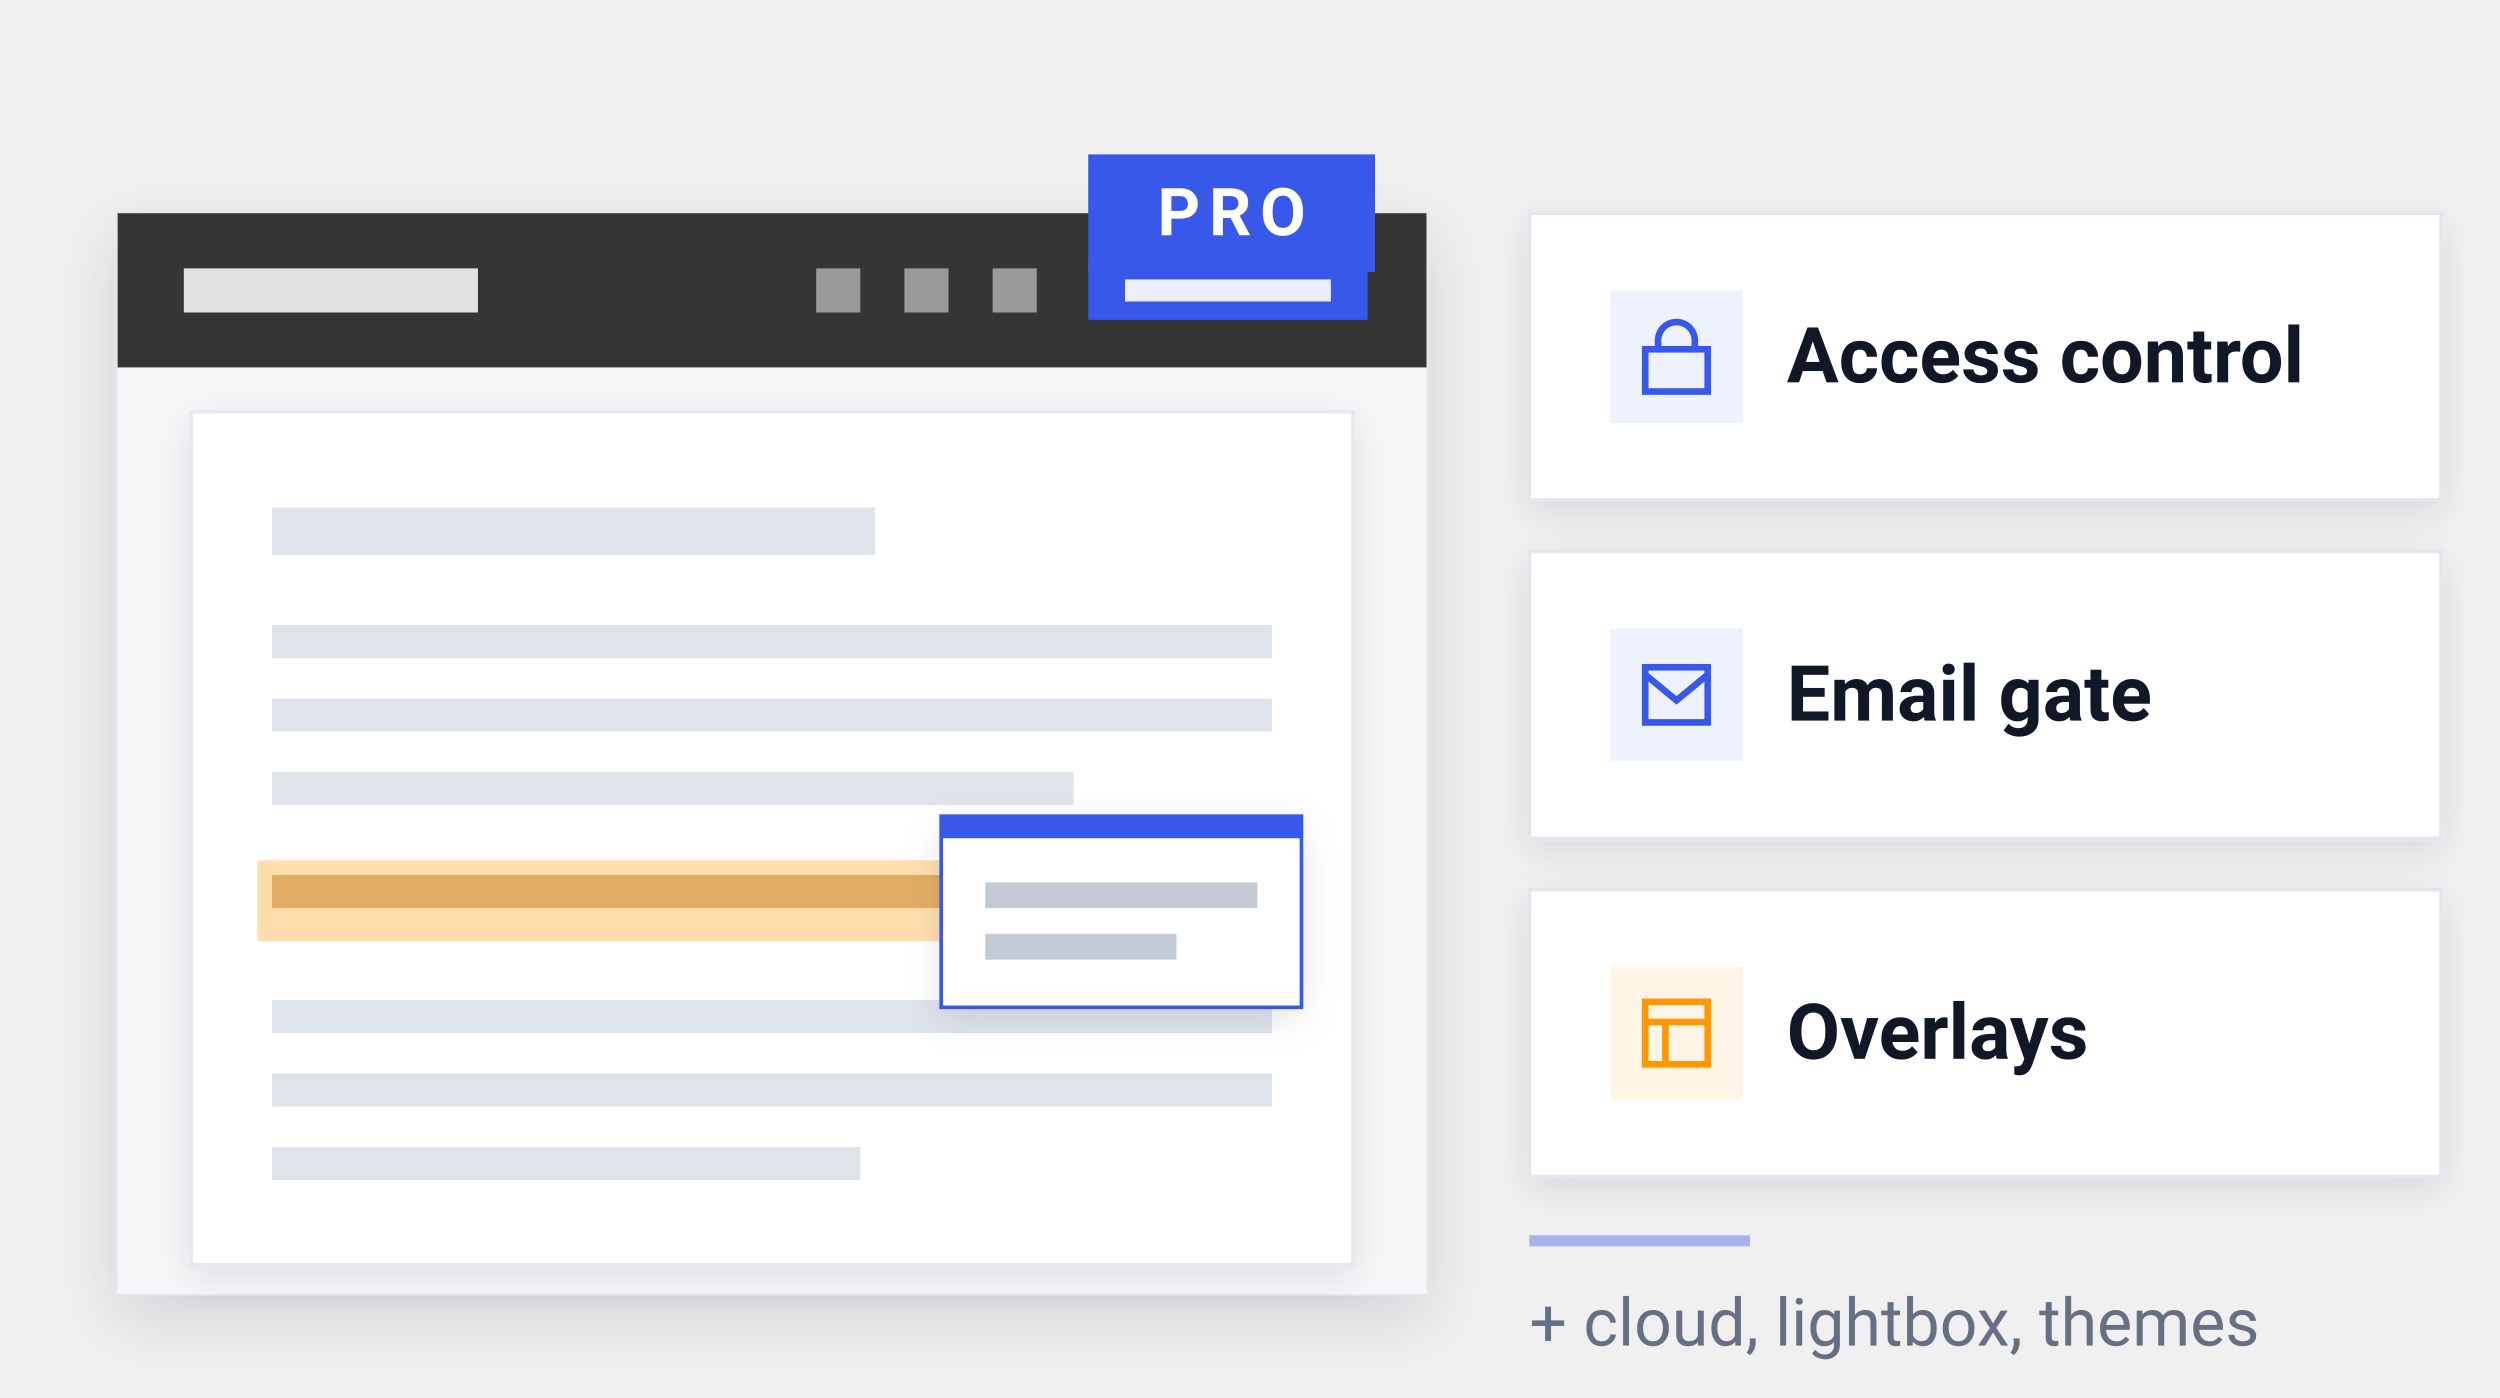
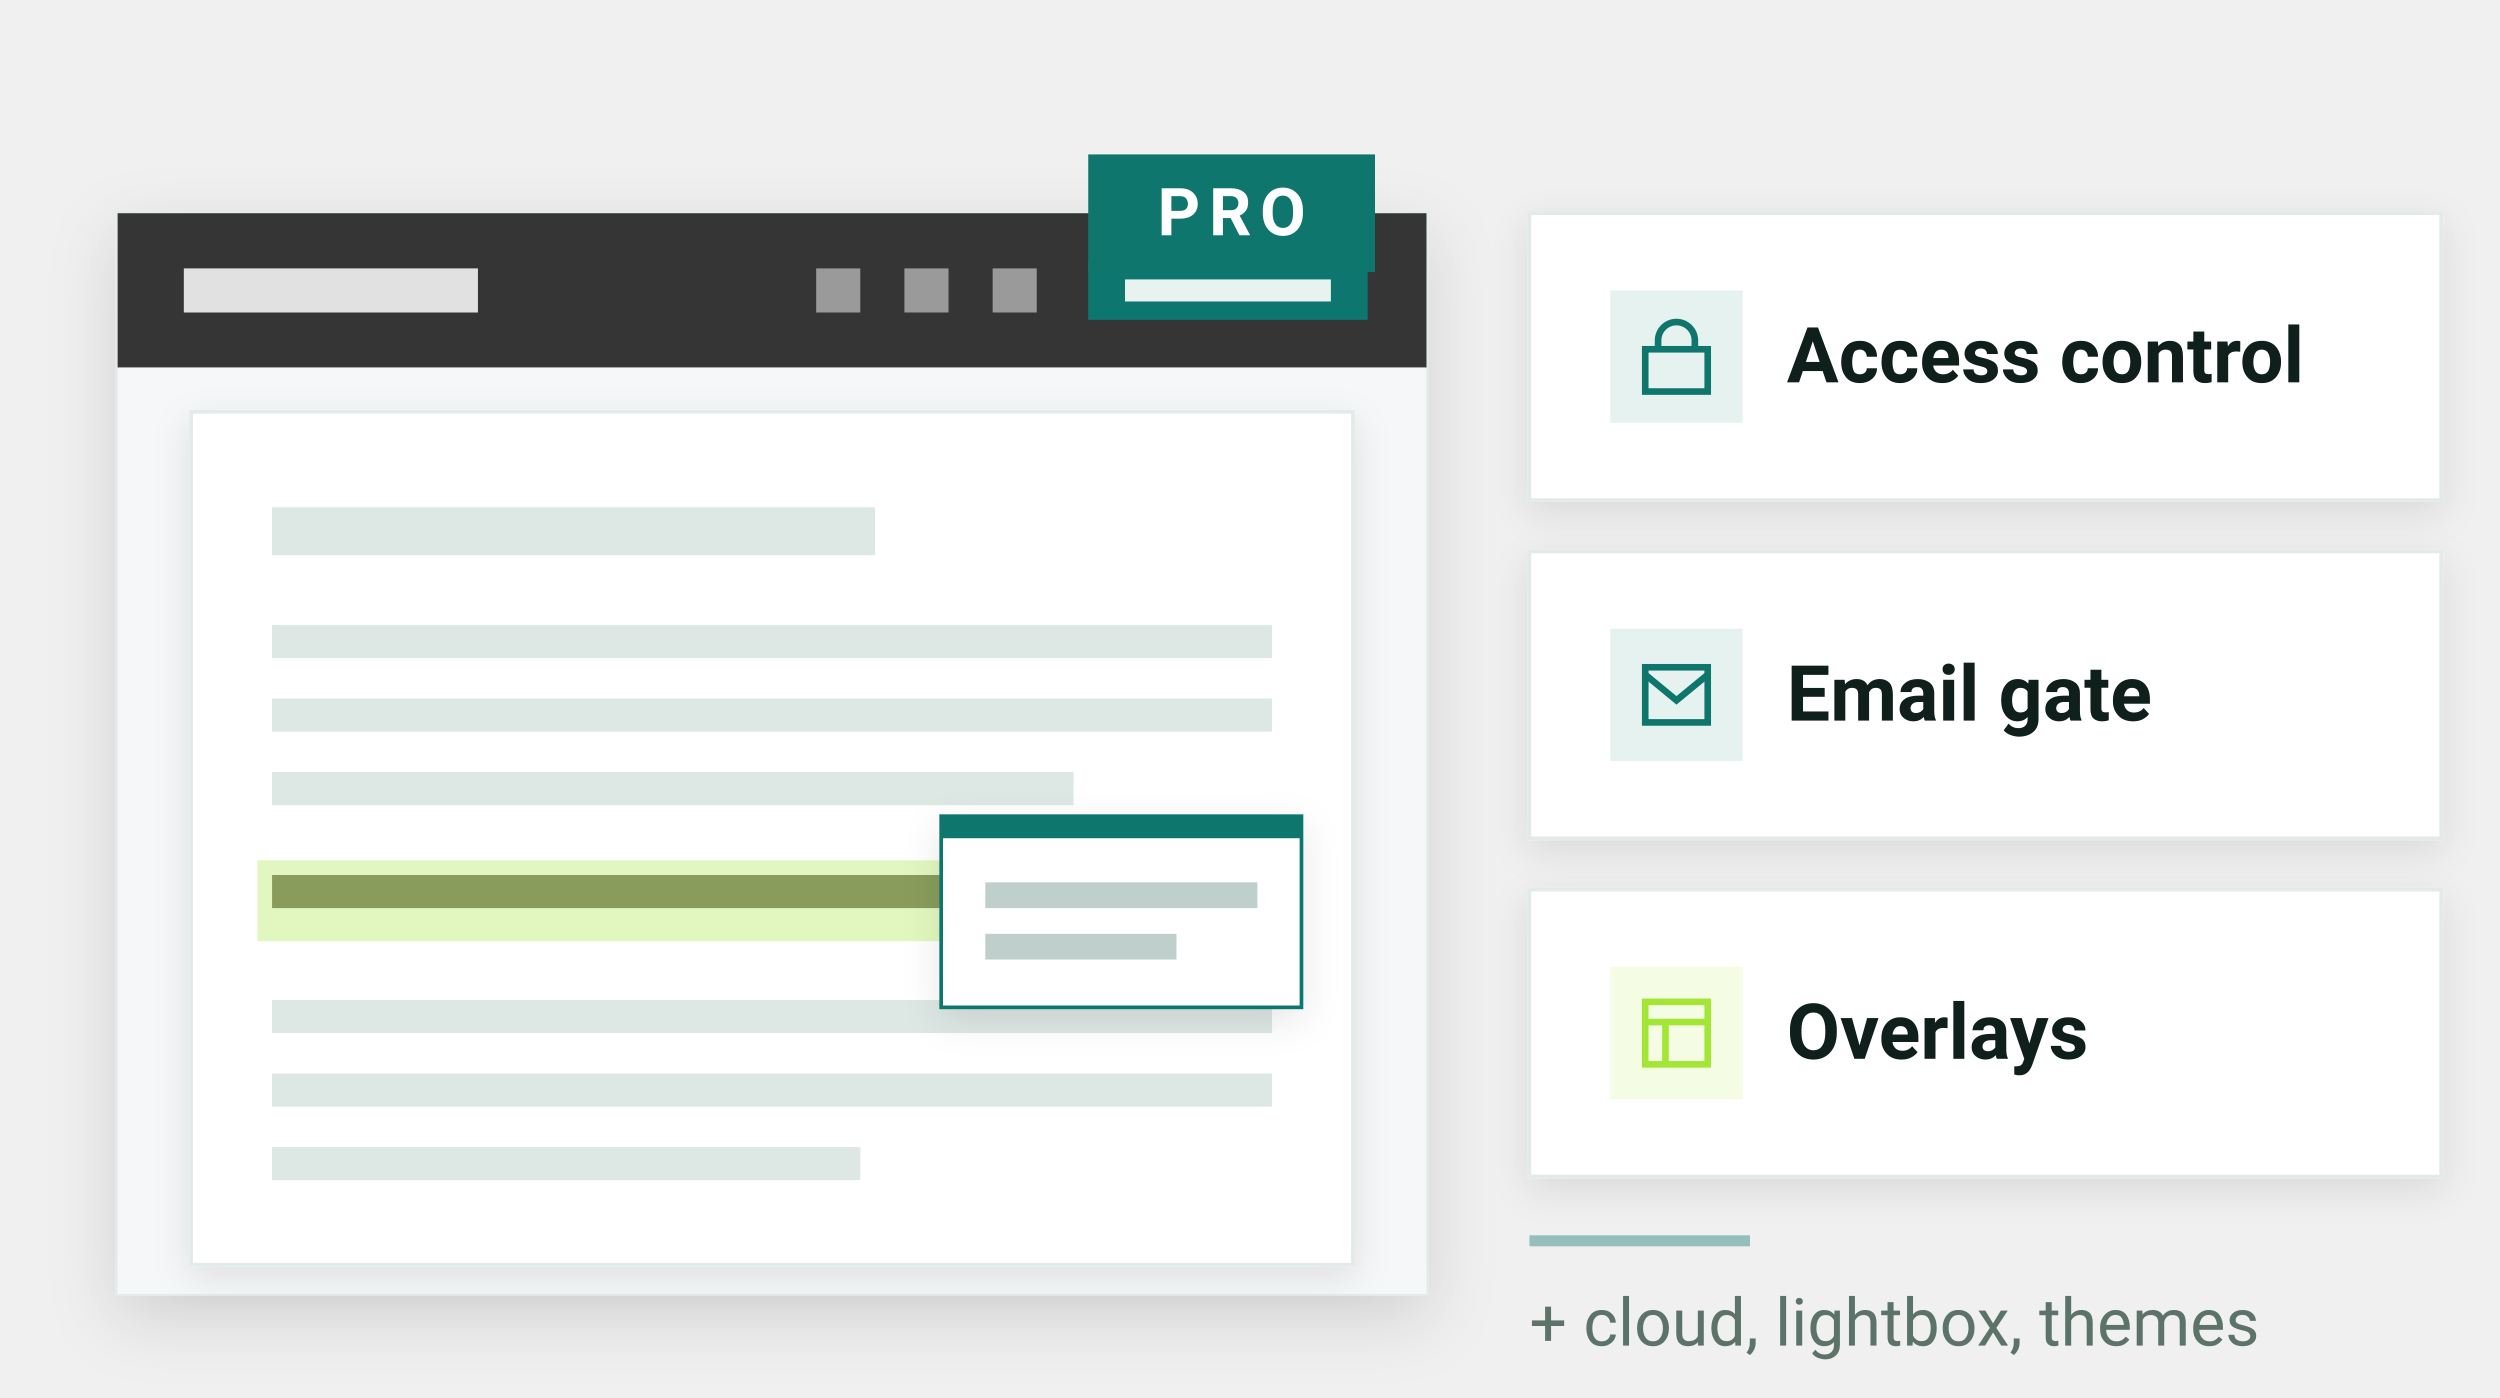
<svg xmlns="http://www.w3.org/2000/svg" viewBox="0 0 680 380" width="680" height="380" role="img" aria-label="Document Embedder Pro features">
  <defs>
    <filter id="lift" x="-20%" y="-20%" width="140%" height="140%">
-       <feDropShadow dx="0" dy="6" stdDeviation="9" flood-color="#1b2438" flood-opacity="0.13" />
+       <feDropShadow dx="0" dy="6" stdDeviation="9" flood-color="#0f1f1b" flood-opacity="0.13" />
    </filter>
    <filter id="lift-sm" x="-30%" y="-30%" width="160%" height="160%">
-       <feDropShadow dx="0" dy="3" stdDeviation="5" flood-color="#1b2438" flood-opacity="0.10" />
+       <feDropShadow dx="0" dy="3" stdDeviation="5" flood-color="#0f1f1b" flood-opacity="0.10" />
    </filter>
    <clipPath id="page-clip">
      <rect x="52" y="112" width="316" height="232" />
    </clipPath>
  </defs>
  <g filter="url(#lift)">
-     <rect x="32" y="58" width="356" height="294" fill="#ffffff" stroke="#e3e6ef" />
+     <rect x="32" y="58" width="356" height="294" fill="#ffffff" stroke="#e3ebe9" />
    <rect x="32" y="58" width="356" height="42" fill="#343434" />
    <rect x="50" y="73" width="80" height="12" fill="#ffffff" opacity="0.85" />
    <g fill="#ffffff" opacity="0.5">
      <rect x="222" y="73" width="12" height="12" />
      <rect x="246" y="73" width="12" height="12" />
      <rect x="270" y="73" width="12" height="12" />
    </g>
-     <rect x="296" y="71" width="76" height="16" fill="#3858e9" />
+     <rect x="296" y="71" width="76" height="16" fill="#0f766e" />
    <rect x="306" y="76" width="56" height="6" fill="#ffffff" opacity="0.9" />
  </g>
  <rect x="32" y="100" width="356" height="252" fill="#f6f7f9" />
  <g filter="url(#lift-sm)">
-     <rect x="52" y="112" width="316" height="232" fill="#ffffff" stroke="#e6e8ec" />
+     <rect x="52" y="112" width="316" height="232" fill="#ffffff" stroke="#e3ebe9" />
  </g>
  <g clip-path="url(#page-clip)">
-     <g fill="#dfe3ea">
+     <g fill="#dde7e4">
      <rect x="74" y="138" width="164" height="13" />
      <rect x="74" y="170" width="272" height="9" />
      <rect x="74" y="190" width="272" height="9" />
      <rect x="74" y="210" width="218" height="9" />
      <rect x="74" y="272" width="272" height="9" />
      <rect x="74" y="292" width="272" height="9" />
      <rect x="74" y="312" width="160" height="9" />
    </g>
-     <rect x="70" y="234" width="196" height="22" fill="#ff9800" opacity="0.32" />
-     <rect x="74" y="238" width="188" height="9" fill="#c9852a" opacity="0.55" />
+     <rect x="70" y="234" width="196" height="22" fill="#a3e635" opacity="0.32" />
+     <rect x="74" y="238" width="188" height="9" fill="#3f5209" opacity="0.55" />
    <g filter="url(#lift-sm)">
-       <rect x="256" y="222" width="98" height="52" fill="#ffffff" stroke="#3858e9" />
+       <rect x="256" y="222" width="98" height="52" fill="#ffffff" stroke="#0f766e" />
    </g>
-     <rect x="256" y="222" width="98" height="6" fill="#3858e9" />
-     <g fill="#c3c9d5">
+     <rect x="256" y="222" width="98" height="6" fill="#0f766e" />
+     <g fill="#bfd0cc">
      <rect x="268" y="240" width="74" height="7" />
      <rect x="268" y="254" width="52" height="7" />
    </g>
  </g>
-   <rect x="296" y="42" width="78" height="32" fill="#3858e9" />
+   <rect x="296" y="42" width="78" height="32" fill="#0f766e" />
  <text x="335" y="64" text-anchor="middle" font-family="-apple-system, BlinkMacSystemFont, 'Segoe UI', Roboto, Helvetica, Arial, sans-serif" font-size="18" font-weight="700" letter-spacing="2.4" fill="#ffffff">PRO</text>
  <g font-family="-apple-system, BlinkMacSystemFont, 'Segoe UI', Roboto, Helvetica, Arial, sans-serif">
    <g filter="url(#lift-sm)">
-       <rect x="416" y="58" width="248" height="78" fill="#ffffff" stroke="#e3e6ef" />
+       <rect x="416" y="58" width="248" height="78" fill="#ffffff" stroke="#e3ebe9" />
    </g>
-     <rect x="438" y="79" width="36" height="36" fill="#eef1fe" />
-     <g transform="translate(446 87)" fill="none" stroke="#3858e9" stroke-width="1.8">
+     <rect x="438" y="79" width="36" height="36" fill="#e6f2f0" />
+     <g transform="translate(446 87)" fill="none" stroke="#0f766e" stroke-width="1.8">
      <rect x="1.5" y="8" width="17" height="11.5" />
      <path d="M5 8V5.6a5 5 0 0 1 10 0V8" />
    </g>
-     <text x="486" y="104" font-size="21" font-weight="600" fill="#101828">Access control</text>
+     <text x="486" y="104" font-size="21" font-weight="600" fill="#0f1f1b">Access control</text>
    <g filter="url(#lift-sm)">
-       <rect x="416" y="150" width="248" height="78" fill="#ffffff" stroke="#e3e6ef" />
+       <rect x="416" y="150" width="248" height="78" fill="#ffffff" stroke="#e3ebe9" />
    </g>
-     <rect x="438" y="171" width="36" height="36" fill="#eef1fe" />
-     <g transform="translate(446 180)" fill="none" stroke="#3858e9" stroke-width="1.8">
+     <rect x="438" y="171" width="36" height="36" fill="#e6f2f0" />
+     <g transform="translate(446 180)" fill="none" stroke="#0f766e" stroke-width="1.8">
      <rect x="1.5" y="1.5" width="17" height="15" />
      <path d="M1.5 3.5 10 10.5l8.5-7" />
    </g>
-     <text x="486" y="196" font-size="21" font-weight="600" fill="#101828">Email gate</text>
+     <text x="486" y="196" font-size="21" font-weight="600" fill="#0f1f1b">Email gate</text>
    <g filter="url(#lift-sm)">
-       <rect x="416" y="242" width="248" height="78" fill="#ffffff" stroke="#e3e6ef" />
+       <rect x="416" y="242" width="248" height="78" fill="#ffffff" stroke="#e3ebe9" />
    </g>
-     <rect x="438" y="263" width="36" height="36" fill="#fff4e5" />
-     <g transform="translate(446 271)" fill="none" stroke="#ff9800" stroke-width="1.8">
+     <rect x="438" y="263" width="36" height="36" fill="#f4fce3" />
+     <g transform="translate(446 271)" fill="none" stroke="#a3e635" stroke-width="1.8">
      <rect x="1.5" y="1.5" width="17" height="17" />
      <path d="M1.5 7h17M7 18.5V7" />
    </g>
-     <text x="486" y="288" font-size="21" font-weight="600" fill="#101828">Overlays</text>
-     <rect x="416" y="336" width="60" height="3" fill="#3858e9" opacity="0.4" />
-     <text x="416" y="366" font-size="18" fill="#667085">+ cloud, lightbox, themes</text>
+     <text x="486" y="288" font-size="21" font-weight="600" fill="#0f1f1b">Overlays</text>
+     <rect x="416" y="336" width="60" height="3" fill="#0f766e" opacity="0.4" />
+     <text x="416" y="366" font-size="18" fill="#5b7369">+ cloud, lightbox, themes</text>
  </g>
</svg>
